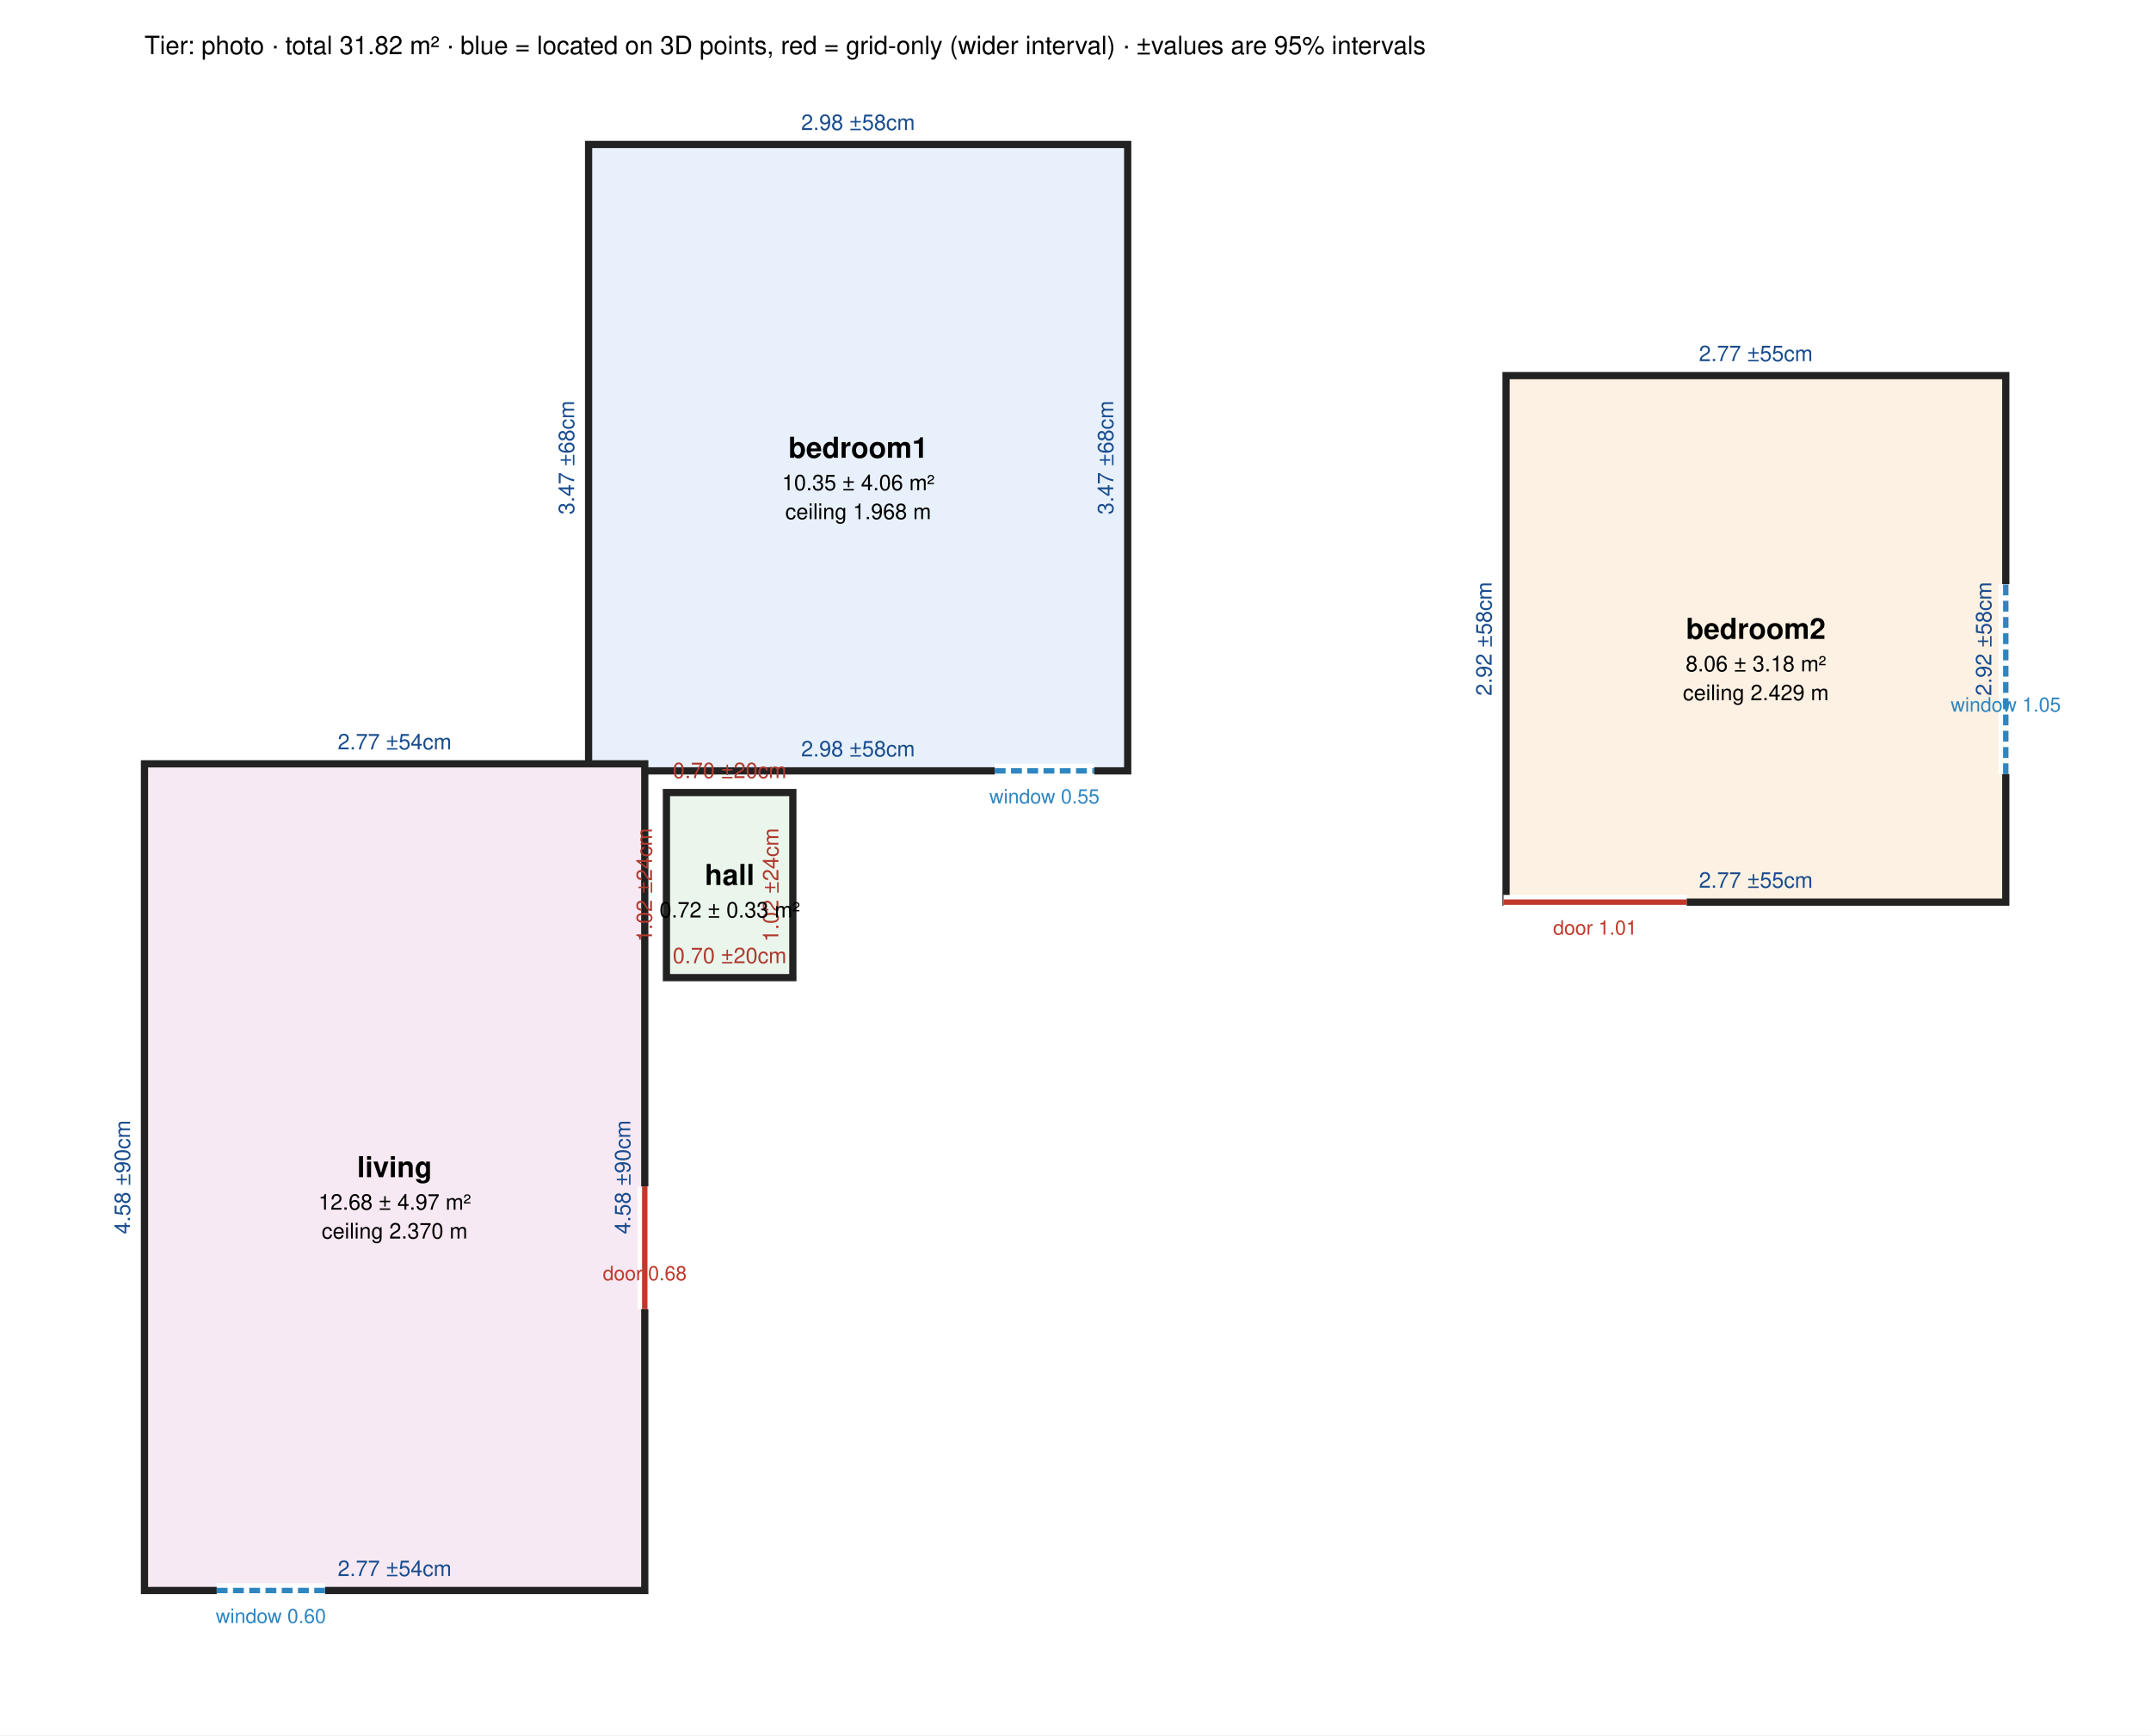
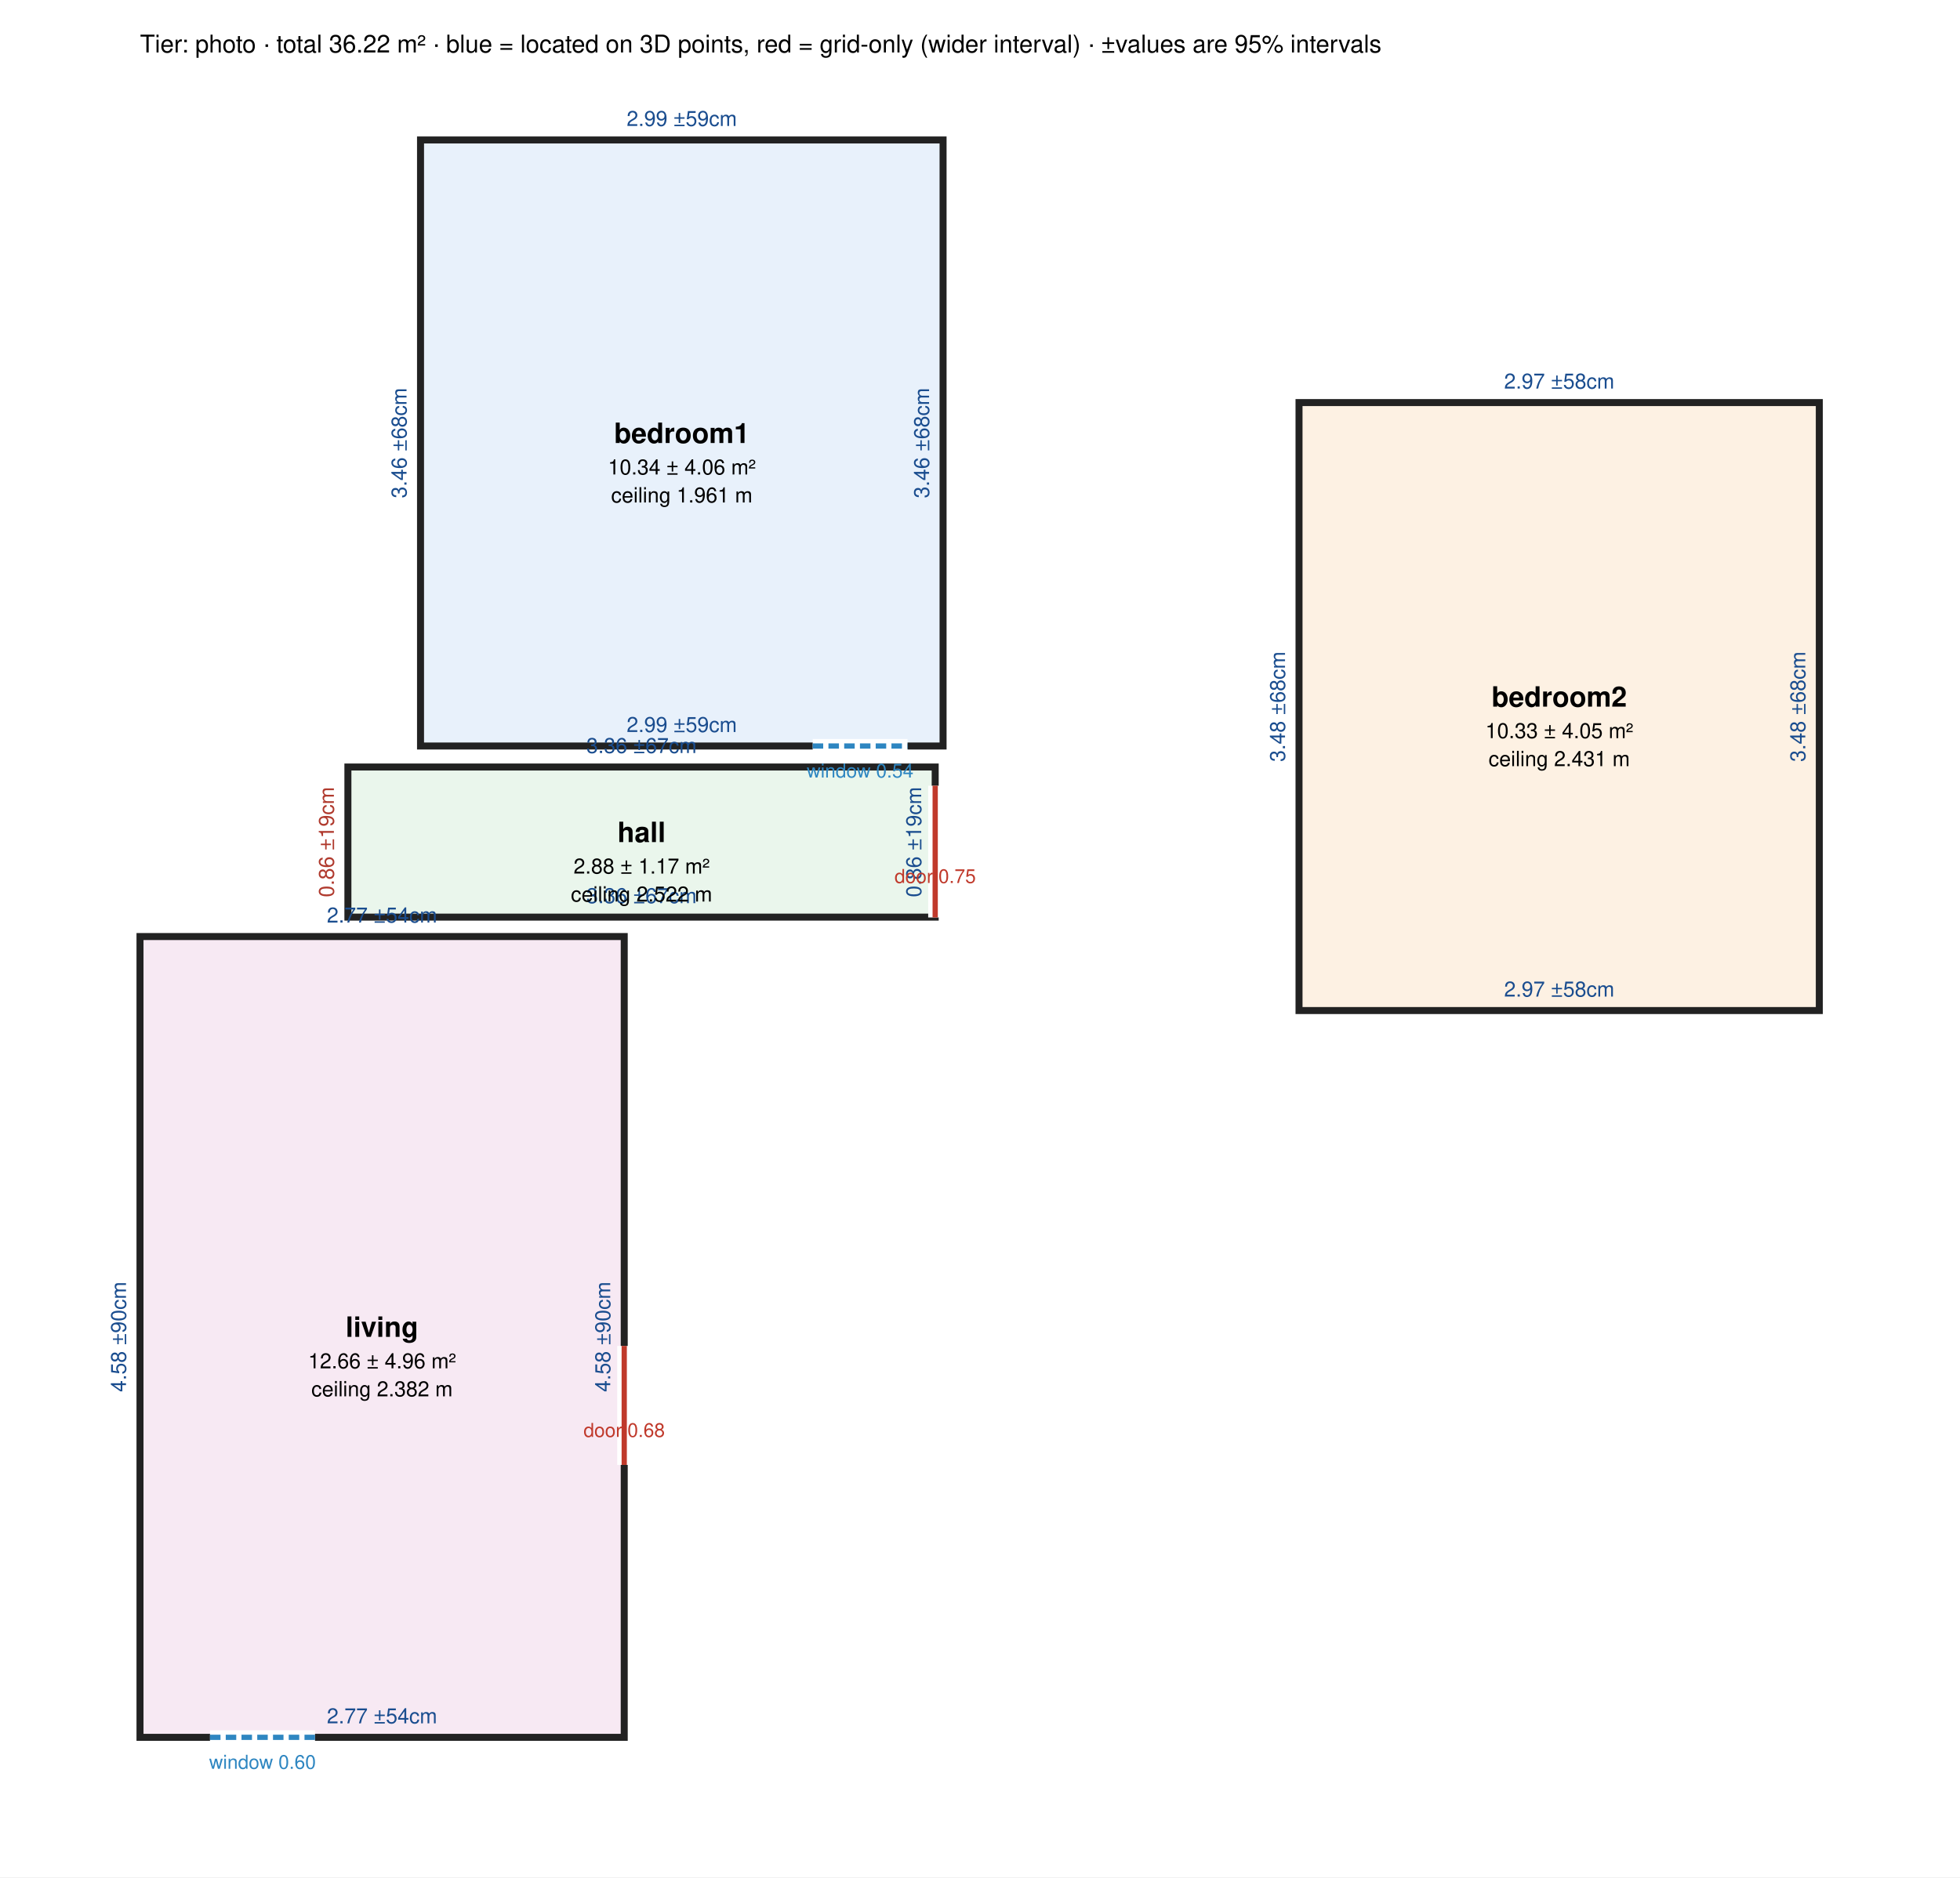
- <svg xmlns="http://www.w3.org/2000/svg" width="1191" height="961" viewBox="0 0 1191 961" font-family="Helvetica, Arial, sans-serif">
-   <rect width="1191" height="961" fill="white" />
-   <polygon points="325.9,80.0 325.9,426.9 624.4,426.9 624.4,80.0" fill="#e8f1fb" stroke="#222" stroke-width="4" />
-   <polygon points="1110.6,499.6 833.9,499.6 833.9,208.0 1110.6,208.0" fill="#fdf1e3" stroke="#222" stroke-width="4" />
-   <polygon points="439.0,438.9 439.0,541.4 369.0,541.4 369.0,438.9" fill="#eaf6ec" stroke="#222" stroke-width="4" />
-   <polygon points="357.0,423.0 80.0,423.0 80.0,880.8 357.0,880.8" fill="#f7e9f3" stroke="#222" stroke-width="4" />
-   <text x="325.9" y="245.4" font-size="12" fill="#1a4d8f" text-anchor="middle" transform="rotate(-90 325.9 253.4)">3.47 ±68cm</text>
-   <text x="475.1" y="418.9" font-size="12" fill="#1a4d8f" text-anchor="middle">2.98 ±58cm</text>
-   <text x="624.4" y="245.4" font-size="12" fill="#1a4d8f" text-anchor="middle" transform="rotate(-90 624.4 253.4)">3.47 ±68cm</text>
-   <text x="475.1" y="72.0" font-size="12" fill="#1a4d8f" text-anchor="middle">2.98 ±58cm</text>
-   <text x="972.2" y="491.6" font-size="12" fill="#1a4d8f" text-anchor="middle">2.77 ±55cm</text>
-   <text x="833.9" y="345.8" font-size="12" fill="#1a4d8f" text-anchor="middle" transform="rotate(-90 833.9 353.8)">2.92 ±58cm</text>
-   <text x="972.2" y="200.0" font-size="12" fill="#1a4d8f" text-anchor="middle">2.77 ±55cm</text>
-   <text x="1110.6" y="345.8" font-size="12" fill="#1a4d8f" text-anchor="middle" transform="rotate(-90 1110.6 353.8)">2.92 ±58cm</text>
-   <text x="439.0" y="482.1" font-size="12" fill="#b03a2e" text-anchor="middle" transform="rotate(-90 439.0 490.1)">1.02 ±24cm</text>
-   <text x="404.0" y="533.4" font-size="12" fill="#b03a2e" text-anchor="middle">0.70 ±20cm</text>
-   <text x="369.0" y="482.1" font-size="12" fill="#b03a2e" text-anchor="middle" transform="rotate(-90 369.0 490.1)">1.02 ±24cm</text>
-   <text x="404.0" y="430.9" font-size="12" fill="#b03a2e" text-anchor="middle">0.70 ±20cm</text>
-   <text x="218.5" y="415.0" font-size="12" fill="#1a4d8f" text-anchor="middle">2.77 ±54cm</text>
-   <text x="80.0" y="643.9" font-size="12" fill="#1a4d8f" text-anchor="middle" transform="rotate(-90 80.0 651.9)">4.58 ±90cm</text>
-   <text x="218.5" y="872.8" font-size="12" fill="#1a4d8f" text-anchor="middle">2.77 ±54cm</text>
-   <text x="357.0" y="643.9" font-size="12" fill="#1a4d8f" text-anchor="middle" transform="rotate(-90 357.0 651.9)">4.58 ±90cm</text>
-   <line x1="550.8" y1="426.9" x2="605.8" y2="426.9" stroke="white" stroke-width="8" />
-   <line x1="550.8" y1="426.9" x2="605.8" y2="426.9" stroke="#2e86c1" stroke-width="3" stroke-dasharray="6,3" />
-   <text x="578.3" y="444.9" font-size="11" fill="#2e86c1" text-anchor="middle">window 0.55</text>
-   <line x1="832.5" y1="499.6" x2="933.9" y2="499.6" stroke="white" stroke-width="8" />
-   <line x1="832.5" y1="499.6" x2="933.9" y2="499.6" stroke="#c0392b" stroke-width="3" stroke-dasharray="none" />
-   <text x="883.2" y="517.6" font-size="11" fill="#c0392b" text-anchor="middle">door 1.01</text>
-   <line x1="1110.6" y1="428.7" x2="1110.6" y2="323.5" stroke="white" stroke-width="8" />
-   <line x1="1110.6" y1="428.7" x2="1110.6" y2="323.5" stroke="#2e86c1" stroke-width="3" stroke-dasharray="6,3" />
-   <text x="1110.6" y="394.1" font-size="11" fill="#2e86c1" text-anchor="middle">window 1.05</text>
-   <line x1="120.0" y1="880.8" x2="180.0" y2="880.8" stroke="white" stroke-width="8" />
-   <line x1="120.0" y1="880.8" x2="180.0" y2="880.8" stroke="#2e86c1" stroke-width="3" stroke-dasharray="6,3" />
-   <text x="150.0" y="898.8" font-size="11" fill="#2e86c1" text-anchor="middle">window 0.60</text>
-   <line x1="357.0" y1="725.0" x2="357.0" y2="657.0" stroke="white" stroke-width="8" />
-   <line x1="357.0" y1="725.0" x2="357.0" y2="657.0" stroke="#c0392b" stroke-width="3" stroke-dasharray="none" />
-   <text x="357.0" y="709.0" font-size="11" fill="#c0392b" text-anchor="middle">door 0.68</text>
-   <text x="475.2" y="253.5" font-size="16" font-weight="bold" text-anchor="middle">bedroom1</text>
-   <text x="475.2" y="271.5" font-size="12" text-anchor="middle">10.35 ± 4.06 m²</text>
-   <text x="475.2" y="287.5" font-size="12" text-anchor="middle">ceiling 1.968 m</text>
-   <text x="972.2" y="353.8" font-size="16" font-weight="bold" text-anchor="middle">bedroom2</text>
-   <text x="972.2" y="371.8" font-size="12" text-anchor="middle">8.06 ± 3.18 m²</text>
-   <text x="972.2" y="387.8" font-size="12" text-anchor="middle">ceiling 2.429 m</text>
-   <text x="404.0" y="490.1" font-size="16" font-weight="bold" text-anchor="middle">hall</text>
-   <text x="404.0" y="508.1" font-size="12" text-anchor="middle">0.72 ± 0.33 m²</text>
-   <text x="218.5" y="651.9" font-size="16" font-weight="bold" text-anchor="middle">living</text>
-   <text x="218.5" y="669.9" font-size="12" text-anchor="middle">12.68 ± 4.97 m²</text>
-   <text x="218.5" y="685.9" font-size="12" text-anchor="middle">ceiling 2.370 m</text>
-   <text x="80" y="30" font-size="14">Tier: photo · total 31.82 m² · blue = located on 3D points, red = grid-only (wider interval) · ±values are 95% intervals</text>
+ <svg xmlns="http://www.w3.org/2000/svg" width="1120" height="1073" viewBox="0 0 1120 1073" font-family="Helvetica, Arial, sans-serif">
+   <rect width="1120" height="1073" fill="white" />
+   <polygon points="240.3,80.0 240.3,426.4 538.9,426.4 538.9,80.0" fill="#e8f1fb" stroke="#222" stroke-width="4" />
+   <polygon points="1039.6,577.6 1039.6,230.1 742.3,230.1 742.3,577.6" fill="#fdf1e3" stroke="#222" stroke-width="4" />
+   <polygon points="198.8,438.4 534.4,438.4 534.4,524.2 198.8,524.2" fill="#eaf6ec" stroke="#222" stroke-width="4" />
+   <polygon points="356.7,535.3 80.0,535.3 80.0,993.0 356.7,993.0" fill="#f7e9f3" stroke="#222" stroke-width="4" />
+   <text x="240.3" y="245.2" font-size="12" fill="#1a4d8f" text-anchor="middle" transform="rotate(-90 240.3 253.2)">3.46 ±68cm</text>
+   <text x="389.6" y="418.4" font-size="12" fill="#1a4d8f" text-anchor="middle">2.99 ±59cm</text>
+   <text x="538.9" y="245.2" font-size="12" fill="#1a4d8f" text-anchor="middle" transform="rotate(-90 538.9 253.2)">3.46 ±68cm</text>
+   <text x="389.6" y="72.0" font-size="12" fill="#1a4d8f" text-anchor="middle">2.99 ±59cm</text>
+   <text x="1039.6" y="395.9" font-size="12" fill="#1a4d8f" text-anchor="middle" transform="rotate(-90 1039.6 403.9)">3.48 ±68cm</text>
+   <text x="891.0" y="222.1" font-size="12" fill="#1a4d8f" text-anchor="middle">2.97 ±58cm</text>
+   <text x="742.3" y="395.9" font-size="12" fill="#1a4d8f" text-anchor="middle" transform="rotate(-90 742.3 403.9)">3.48 ±68cm</text>
+   <text x="891.0" y="569.6" font-size="12" fill="#1a4d8f" text-anchor="middle">2.97 ±58cm</text>
+   <text x="366.6" y="430.4" font-size="12" fill="#1a4d8f" text-anchor="middle">3.36 ±67cm</text>
+   <text x="534.4" y="473.3" font-size="12" fill="#1a4d8f" text-anchor="middle" transform="rotate(-90 534.4 481.3)">0.86 ±19cm</text>
+   <text x="366.6" y="516.2" font-size="12" fill="#1a4d8f" text-anchor="middle">3.36 ±67cm</text>
+   <text x="198.8" y="473.3" font-size="12" fill="#b03a2e" text-anchor="middle" transform="rotate(-90 198.8 481.3)">0.86 ±19cm</text>
+   <text x="218.3" y="527.3" font-size="12" fill="#1a4d8f" text-anchor="middle">2.77 ±54cm</text>
+   <text x="80.0" y="756.1" font-size="12" fill="#1a4d8f" text-anchor="middle" transform="rotate(-90 80.0 764.1)">4.58 ±90cm</text>
+   <text x="218.3" y="985.0" font-size="12" fill="#1a4d8f" text-anchor="middle">2.77 ±54cm</text>
+   <text x="356.7" y="756.1" font-size="12" fill="#1a4d8f" text-anchor="middle" transform="rotate(-90 356.7 764.1)">4.58 ±90cm</text>
+   <line x1="464.4" y1="426.4" x2="518.6" y2="426.4" stroke="white" stroke-width="8" />
+   <line x1="464.4" y1="426.4" x2="518.6" y2="426.4" stroke="#2e86c1" stroke-width="3" stroke-dasharray="6,3" />
+   <text x="491.5" y="444.4" font-size="11" fill="#2e86c1" text-anchor="middle">window 0.54</text>
+   <line x1="534.4" y1="524.4" x2="534.4" y2="449.1" stroke="white" stroke-width="8" />
+   <line x1="534.4" y1="524.4" x2="534.4" y2="449.1" stroke="#c0392b" stroke-width="3" stroke-dasharray="none" />
+   <text x="534.4" y="504.7" font-size="11" fill="#c0392b" text-anchor="middle">door 0.75</text>
+   <line x1="120.0" y1="993.0" x2="180.0" y2="993.0" stroke="white" stroke-width="8" />
+   <line x1="120.0" y1="993.0" x2="180.0" y2="993.0" stroke="#2e86c1" stroke-width="3" stroke-dasharray="6,3" />
+   <text x="150.0" y="1011.0" font-size="11" fill="#2e86c1" text-anchor="middle">window 0.60</text>
+   <line x1="356.7" y1="837.3" x2="356.7" y2="769.3" stroke="white" stroke-width="8" />
+   <line x1="356.7" y1="837.3" x2="356.7" y2="769.3" stroke="#c0392b" stroke-width="3" stroke-dasharray="none" />
+   <text x="356.7" y="821.3" font-size="11" fill="#c0392b" text-anchor="middle">door 0.68</text>
+   <text x="389.6" y="253.2" font-size="16" font-weight="bold" text-anchor="middle">bedroom1</text>
+   <text x="389.6" y="271.2" font-size="12" text-anchor="middle">10.34 ± 4.06 m²</text>
+   <text x="389.6" y="287.2" font-size="12" text-anchor="middle">ceiling 1.961 m</text>
+   <text x="891.0" y="403.9" font-size="16" font-weight="bold" text-anchor="middle">bedroom2</text>
+   <text x="891.0" y="421.9" font-size="12" text-anchor="middle">10.33 ± 4.05 m²</text>
+   <text x="891.0" y="437.9" font-size="12" text-anchor="middle">ceiling 2.431 m</text>
+   <text x="366.6" y="481.3" font-size="16" font-weight="bold" text-anchor="middle">hall</text>
+   <text x="366.6" y="499.3" font-size="12" text-anchor="middle">2.88 ± 1.17 m²</text>
+   <text x="366.6" y="515.3" font-size="12" text-anchor="middle">ceiling 2.522 m</text>
+   <text x="218.3" y="764.1" font-size="16" font-weight="bold" text-anchor="middle">living</text>
+   <text x="218.3" y="782.1" font-size="12" text-anchor="middle">12.66 ± 4.96 m²</text>
+   <text x="218.3" y="798.1" font-size="12" text-anchor="middle">ceiling 2.382 m</text>
+   <text x="80" y="30" font-size="14">Tier: photo · total 36.22 m² · blue = located on 3D points, red = grid-only (wider interval) · ±values are 95% intervals</text>
</svg>
